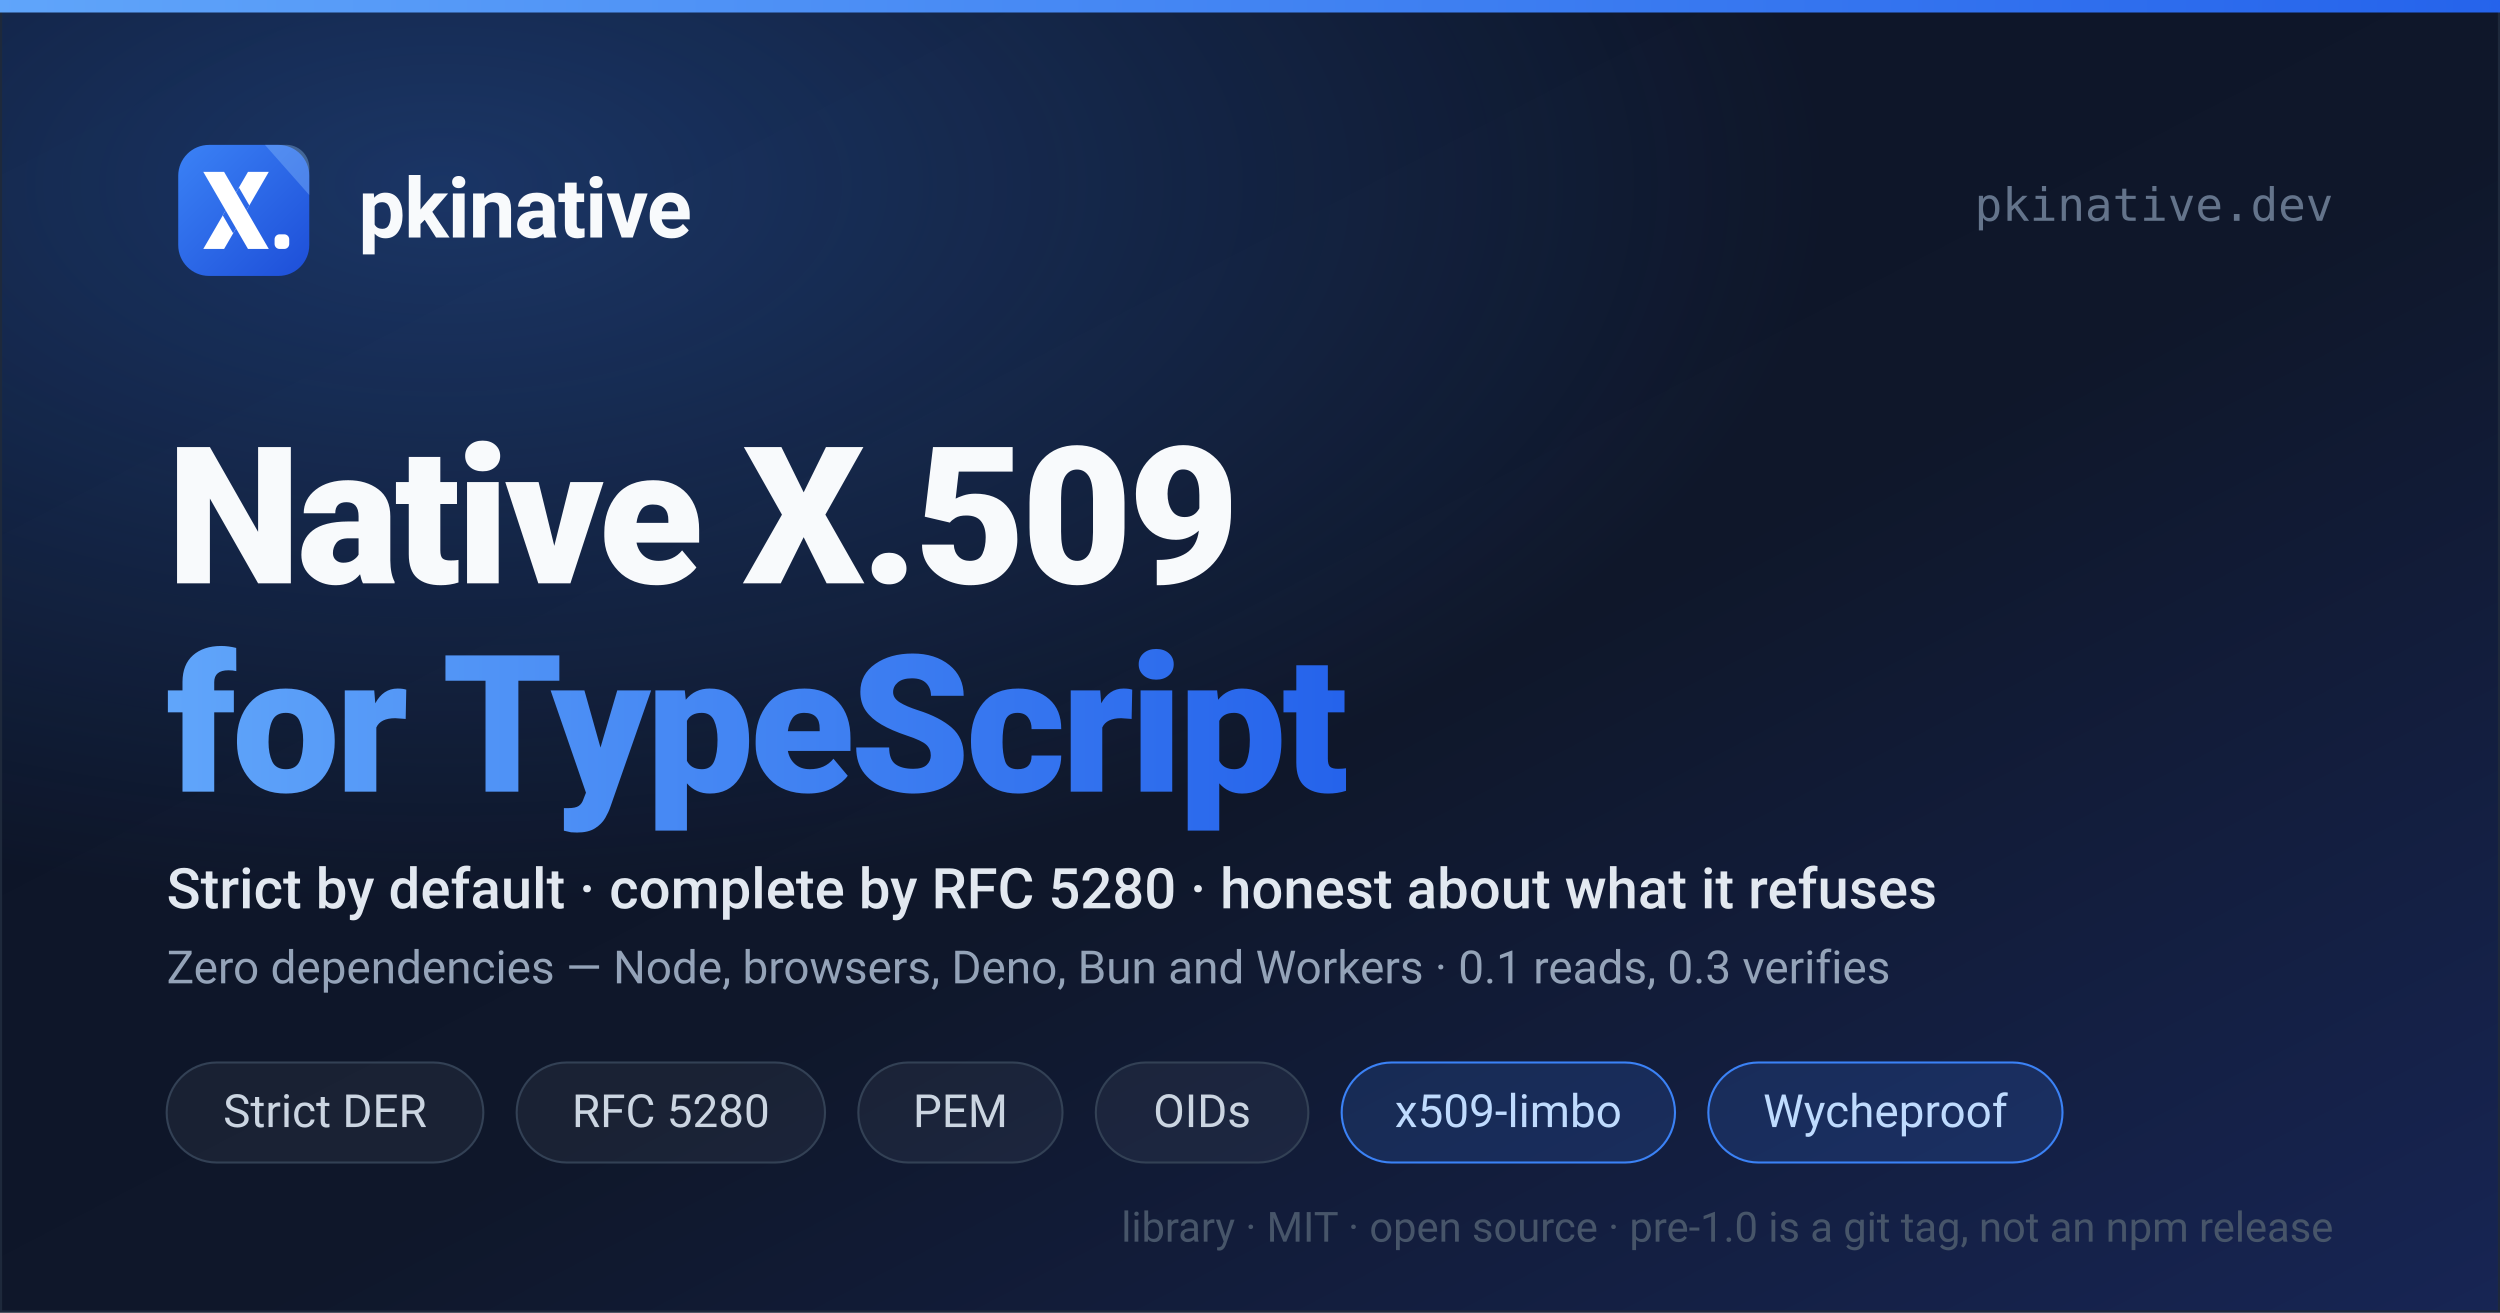
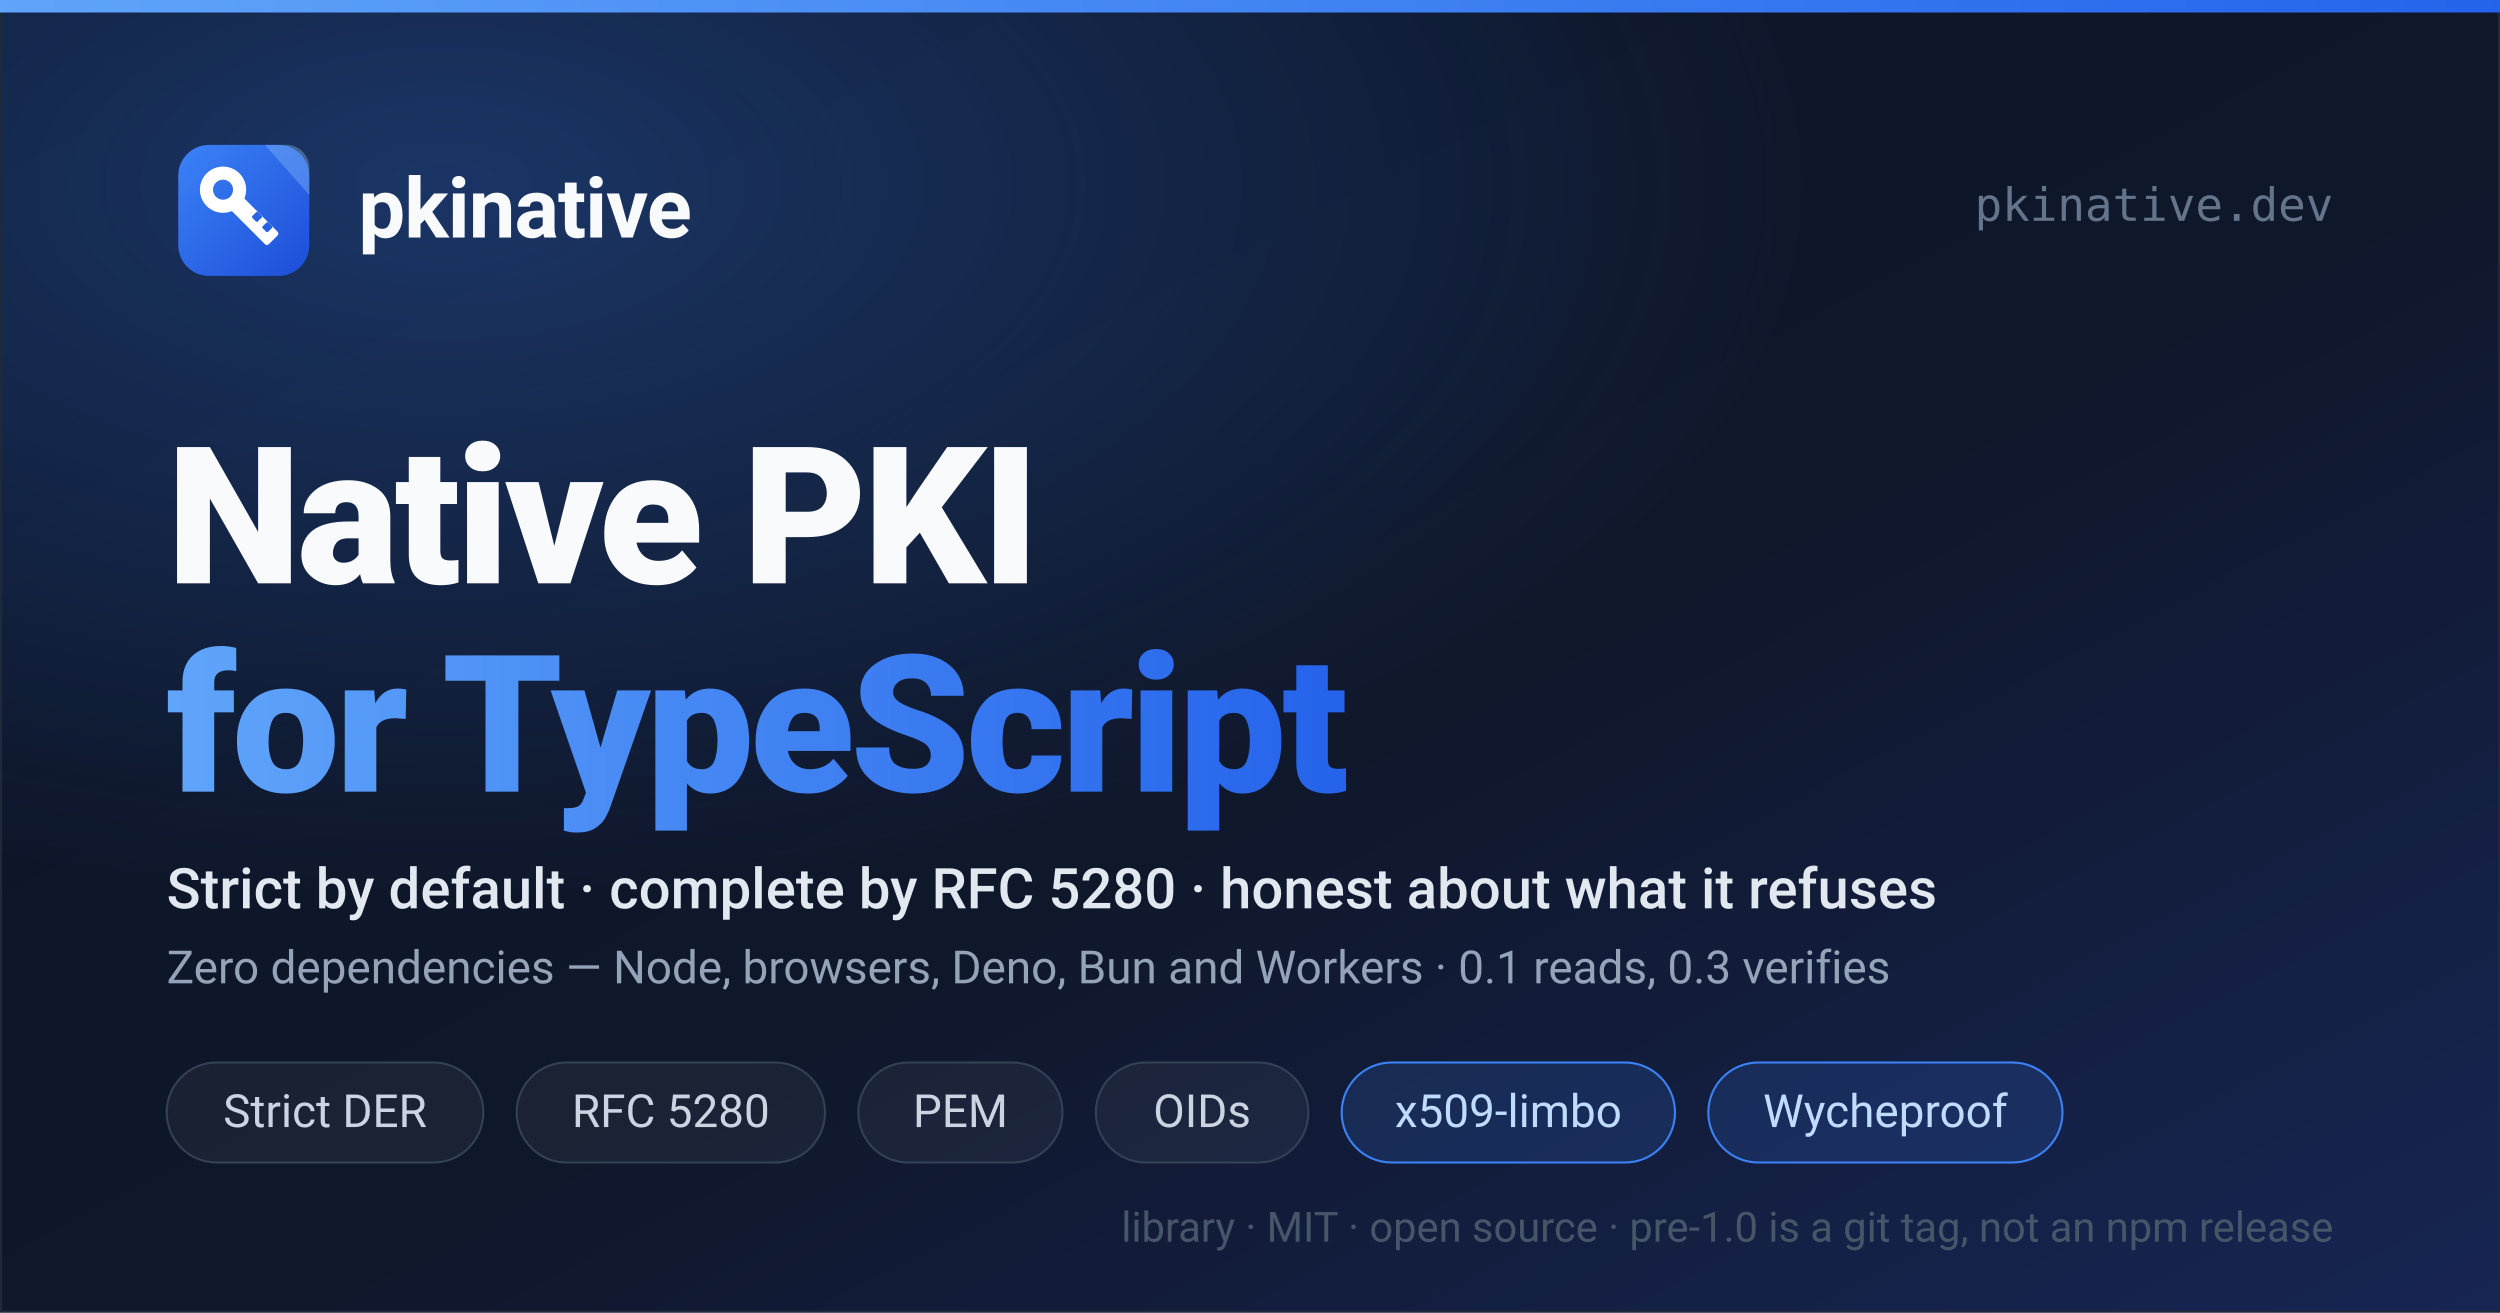
- <svg xmlns="http://www.w3.org/2000/svg" width="1200" height="630" viewBox="0 0 1200 630" role="img" aria-label="pkinative — native X.509 for TypeScript: strict DER, RFC 5280, PEM and OIDs, with zero dependencies">
+ <svg xmlns="http://www.w3.org/2000/svg" width="1200" height="630" viewBox="0 0 1200 630" role="img" aria-label="pkinative — native PKI for TypeScript: strict DER, RFC 5280, PEM and OIDs, with zero dependencies">
  <defs>
    <linearGradient id="bg" x1="0" y1="0" x2="1" y2="1">
      <stop offset="0%" stop-color="#0b1326" />
      <stop offset="55%" stop-color="#0f172a" />
      <stop offset="100%" stop-color="#172554" />
    </linearGradient>
    <radialGradient id="glow" cx="18%" cy="14%" r="55%">
      <stop offset="0%" stop-color="#3b82f6" stop-opacity="0.30" />
      <stop offset="100%" stop-color="#3b82f6" stop-opacity="0" />
    </radialGradient>
    <linearGradient id="accent" x1="0" y1="0" x2="1" y2="0">
      <stop offset="0%" stop-color="#60a5fa" />
      <stop offset="100%" stop-color="#2563eb" />
    </linearGradient>
    <linearGradient id="logo-grad" gradientUnits="userSpaceOnUse" x1="3" y1="3" x2="37" y2="37">
      <stop offset="0%" stop-color="#3B82F6" />
      <stop offset="100%" stop-color="#1D4ED8" />
    </linearGradient>
+     <linearGradient id="logo-grad-r" gradientUnits="userSpaceOnUse" x1="3" y1="3" x2="37" y2="37" gradientTransform="rotate(45 20 20)">
+       <stop offset="0%" stop-color="#3B82F6" />
+       <stop offset="100%" stop-color="#1D4ED8" />
+     </linearGradient>
  </defs>
  <rect width="1200" height="630" fill="url(#bg)" />
  <rect width="1200" height="630" fill="url(#glow)" />
  <rect x="0.5" y="0.5" width="1199" height="629" fill="none" stroke="#1e293b" />
  <rect x="0" y="0" width="1200" height="6" fill="url(#accent)" />
  <g transform="translate(80, 64)">
    <g transform="scale(1.85)">
      <rect x="3" y="3" width="34" height="34" rx="8" fill="url(#logo-grad)" />
      <path d="M25.5 3h5a6 6 0 0 1 6.5 6.5V16L25.5 3z" fill="#93C5FD" opacity="0.35" />
-       <path d="M9.5 10h5.4L26.5 30h-5.4z M21.1 10h5.4L14.9 30H9.5z" fill="#ffffff" />
-       <g fill="url(#logo-grad)">
-         <path d="M18 15.35L18.75 14.05 21.45 18.71 20.7 20z" />
-         <path d="M18 24.65L17.25 25.95 14.55 21.29 15.3 20z" />
+       <g transform="rotate(-45 20 20)">
+         <circle cx="20" cy="12.4" r="6" fill="#ffffff" />
+         <rect x="17.7" y="16" width="4.6" height="14.8" rx="0.7" fill="#ffffff" />
+         <g fill="url(#logo-grad-r)">
+           <circle cx="20" cy="12.4" r="2.6" />
+           <rect x="20.2" y="22.6" width="2.1" height="2" rx="0.35" />
+           <rect x="20.2" y="26.4" width="2.1" height="2" rx="0.35" />
+         </g>
      </g>
-       <rect x="28" y="26.2" width="3.8" height="3.8" rx="1.3" fill="#ffffff" />
    </g>
    <text x="92" y="50" font-family="'Segoe UI', -apple-system, BlinkMacSystemFont, Roboto, 'Helvetica Neue', Arial, sans-serif" font-size="40" font-weight="700" fill="#f8fafc" letter-spacing="-0.5">pkinative</text>
  </g>
  <text x="1120" y="106" text-anchor="end" font-family="ui-monospace, SFMono-Regular, Consolas, monospace" font-size="22" fill="#64748b">pkinative.dev</text>
-   <text x="80" y="280" font-family="'Segoe UI', -apple-system, BlinkMacSystemFont, Roboto, 'Helvetica Neue', Arial, sans-serif" font-size="92" font-weight="800" fill="#f8fafc" letter-spacing="-2">Native X.509</text>
+   <text x="80" y="280" font-family="'Segoe UI', -apple-system, BlinkMacSystemFont, Roboto, 'Helvetica Neue', Arial, sans-serif" font-size="92" font-weight="800" fill="#f8fafc" letter-spacing="-2">Native PKI</text>
  <text x="80" y="380" font-family="'Segoe UI', -apple-system, BlinkMacSystemFont, Roboto, 'Helvetica Neue', Arial, sans-serif" font-size="92" font-weight="800" fill="url(#accent)" letter-spacing="-2">for TypeScript</text>
  <text x="80" y="436" font-family="'Segoe UI', -apple-system, BlinkMacSystemFont, Roboto, 'Helvetica Neue', Arial, sans-serif" font-size="27" font-weight="500" fill="#e2e8f0">Strict by default · complete by RFC 5280 · honest about what it refuses</text>
  <text x="80" y="472" font-family="'Segoe UI', -apple-system, BlinkMacSystemFont, Roboto, 'Helvetica Neue', Arial, sans-serif" font-size="22" fill="#94a3b8">Zero dependencies — Node, browsers, Deno, Bun and Workers · 0.1 reads, 0.3 verifies</text>
  <g font-family="'Segoe UI', -apple-system, BlinkMacSystemFont, Roboto, 'Helvetica Neue', Arial, sans-serif" font-size="22" fill="#cbd5e1" text-anchor="middle">
    <rect x="80" y="510" width="152" height="48" rx="24" fill="#ffffff" fill-opacity="0.05" stroke="#334155" />
    <text x="156" y="541">Strict DER</text>
    <rect x="248" y="510" width="148" height="48" rx="24" fill="#ffffff" fill-opacity="0.05" stroke="#334155" />
    <text x="322" y="541">RFC 5280</text>
    <rect x="412" y="510" width="98" height="48" rx="24" fill="#ffffff" fill-opacity="0.05" stroke="#334155" />
    <text x="461" y="541">PEM</text>
    <rect x="526" y="510" width="102" height="48" rx="24" fill="#ffffff" fill-opacity="0.05" stroke="#334155" />
    <text x="577" y="541">OIDs</text>
    <rect x="644" y="510" width="160" height="48" rx="24" fill="#3b82f6" fill-opacity="0.16" stroke="#3b82f6" />
    <text x="724" y="541" fill="#bfdbfe">x509-limbo</text>
    <rect x="820" y="510" width="170" height="48" rx="24" fill="#3b82f6" fill-opacity="0.16" stroke="#3b82f6" />
    <text x="905" y="541" fill="#bfdbfe">Wycheproof</text>
  </g>
  <text x="1120" y="596" text-anchor="end" font-family="'Segoe UI', -apple-system, BlinkMacSystemFont, Roboto, 'Helvetica Neue', Arial, sans-serif" font-size="20" fill="#475569">library · MIT · open source · pre-1.0 is a git tag, not an npm release</text>
</svg>
